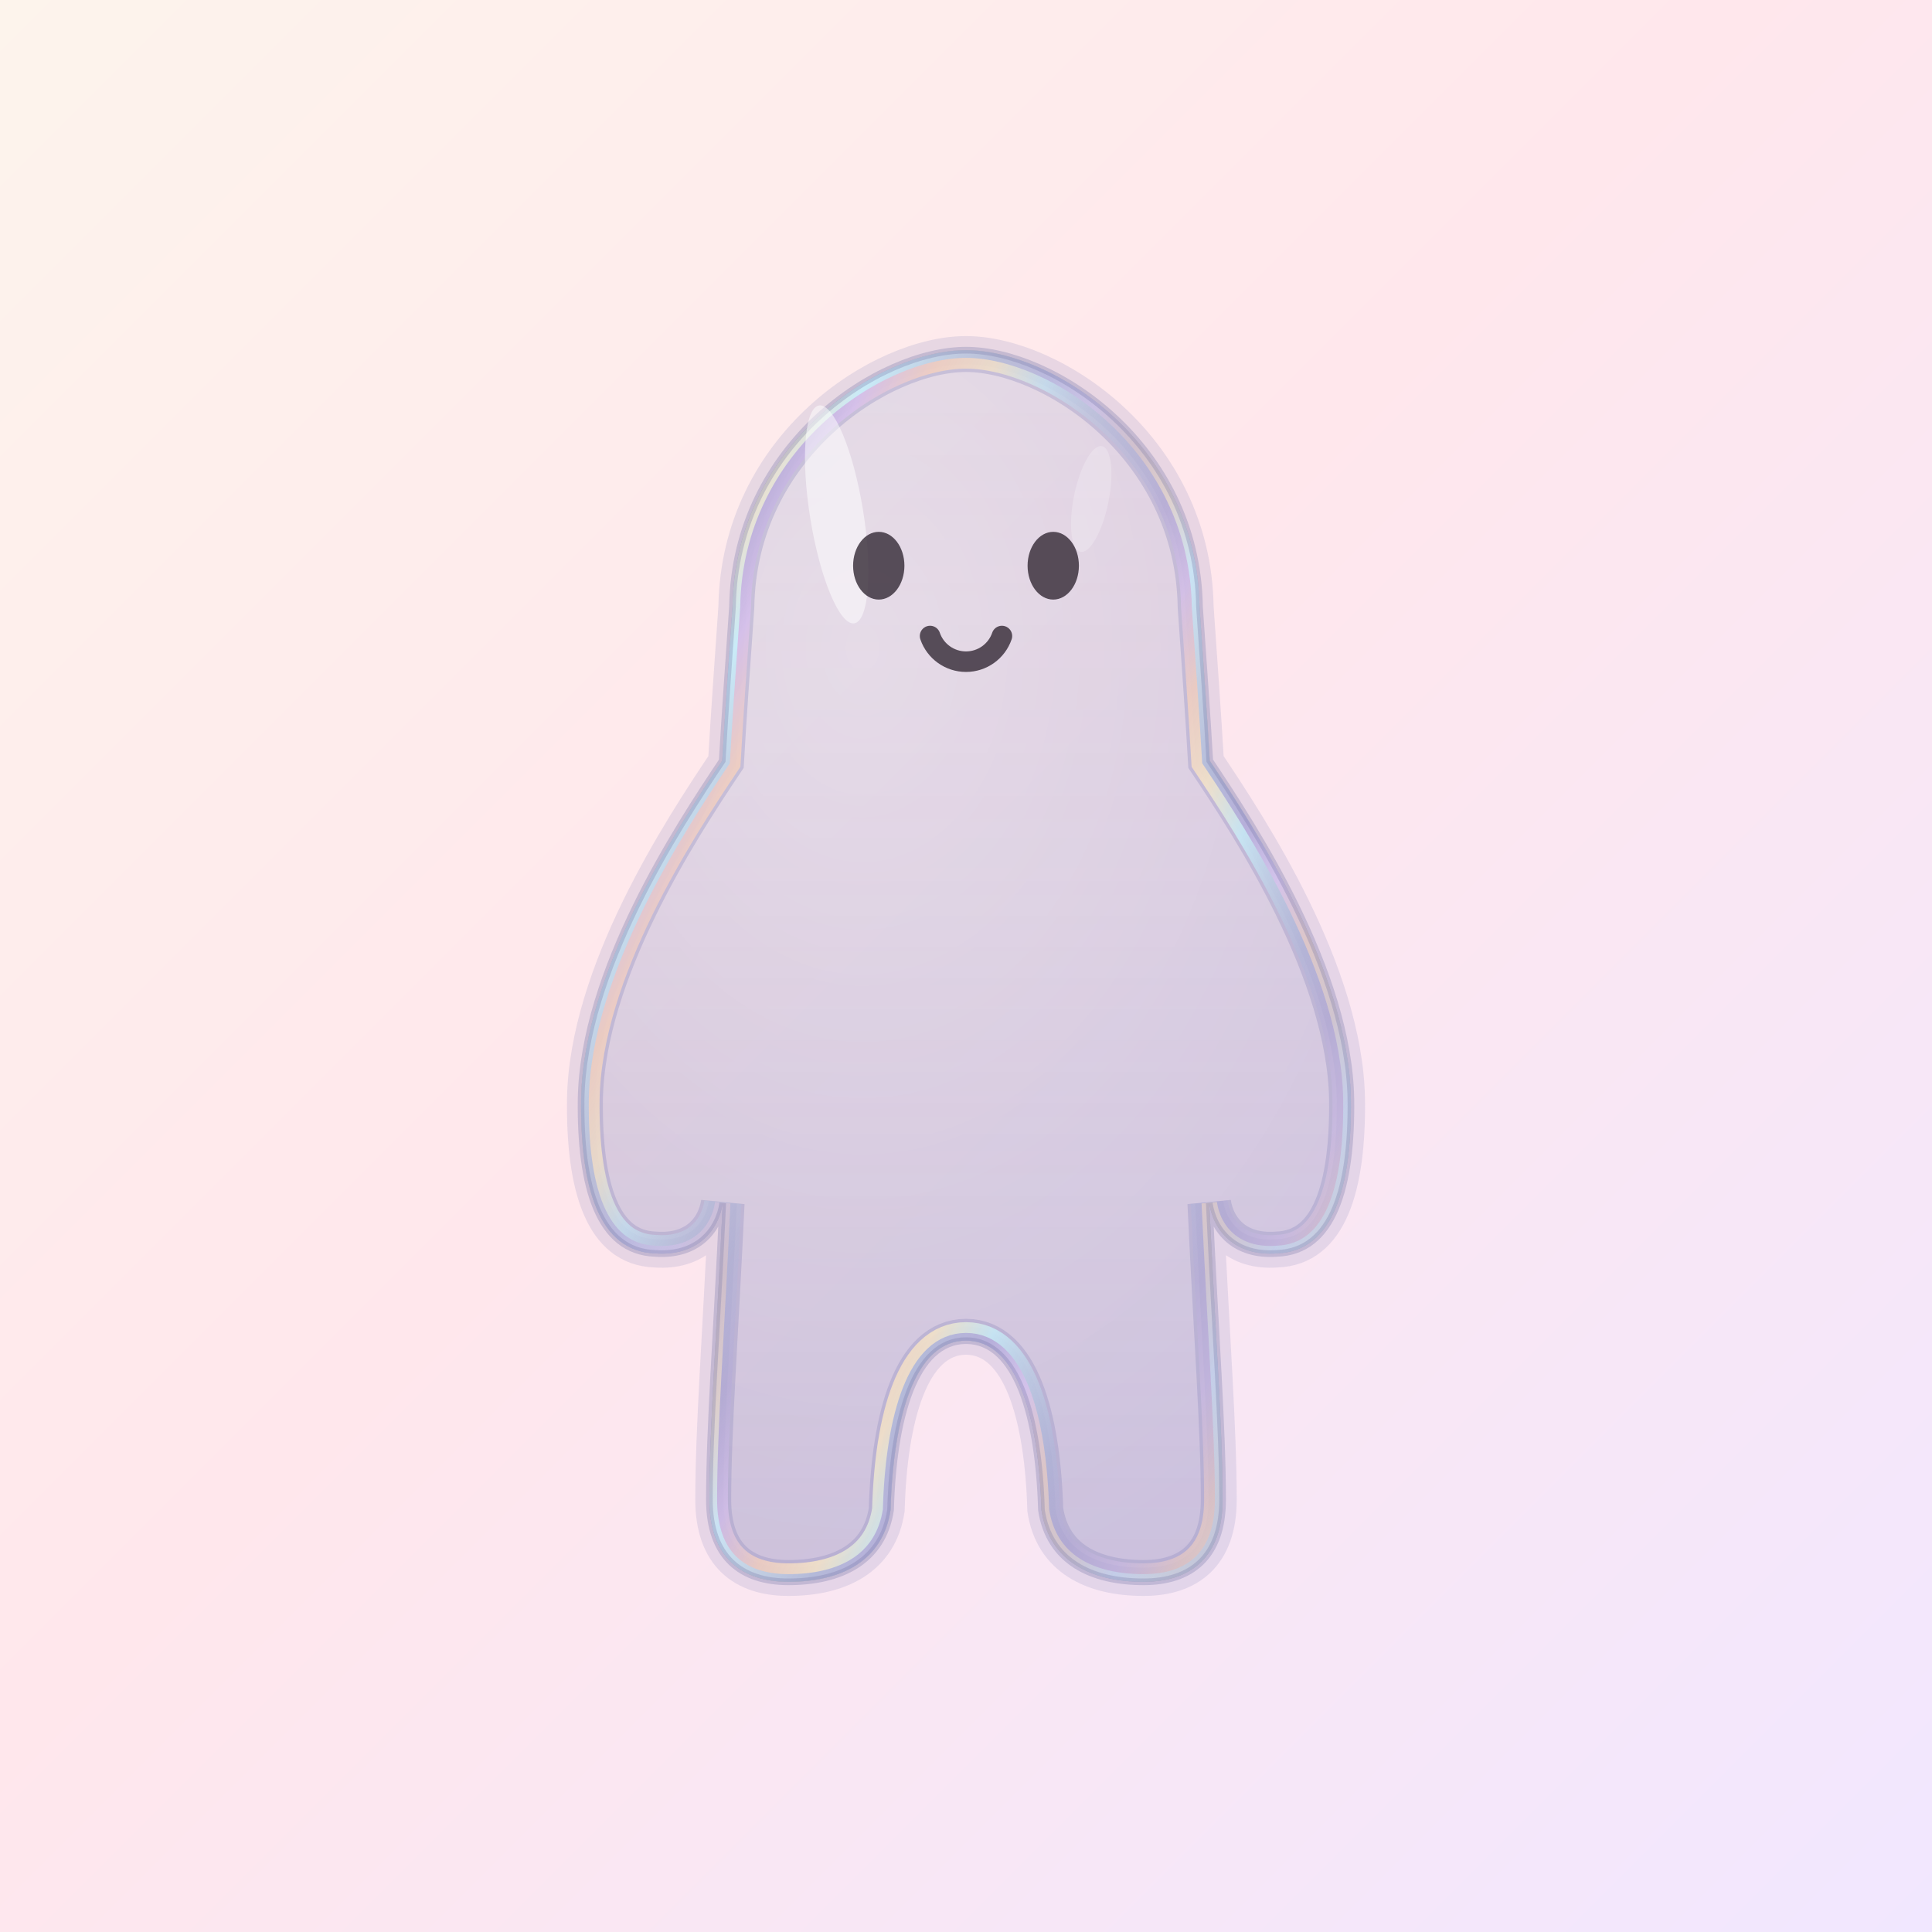
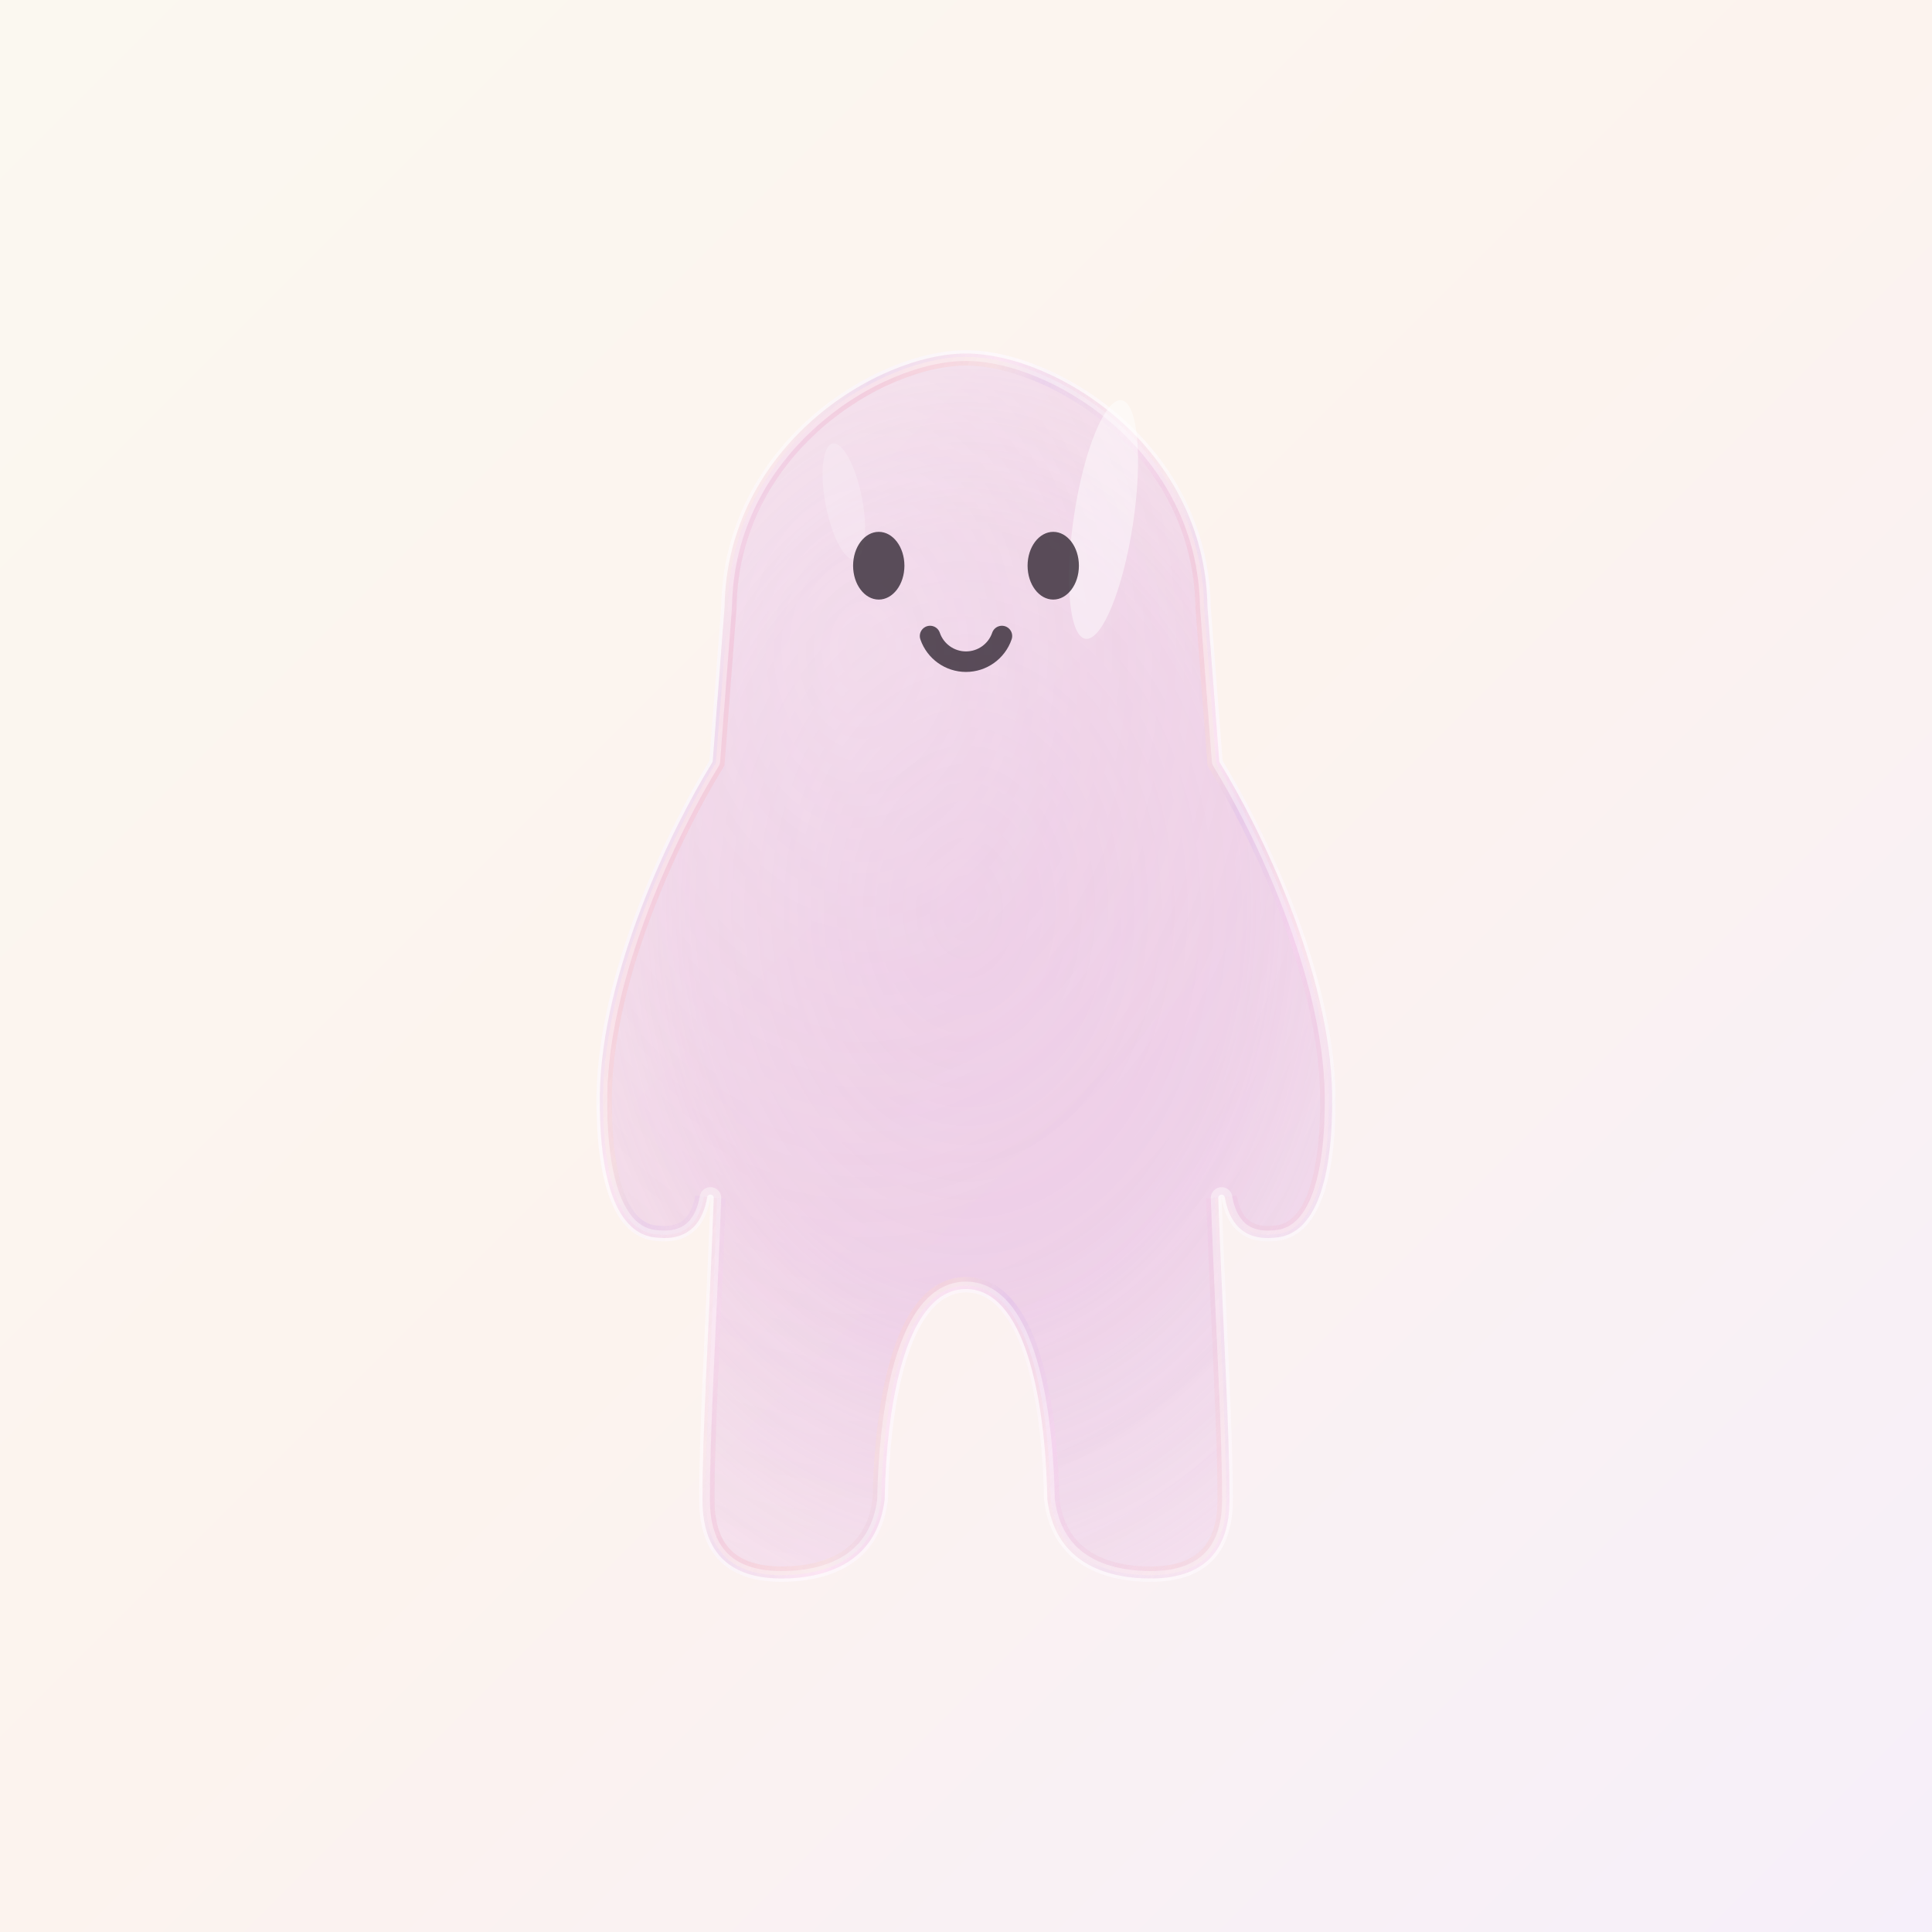
<svg xmlns="http://www.w3.org/2000/svg" viewBox="0 0 512 512" role="img" aria-label="aureen">
  <defs>
    <linearGradient id="bg" x1="0" y1="0" x2="1" y2="1">
-       <stop offset="0" stop-color="#FDF4EC" />
-       <stop offset="0.45" stop-color="#FFE7EC" />
-       <stop offset="1" stop-color="#F1E7FF" />
+       <stop offset="0" stop-color="#FBF8F0" />
+       <stop offset="0.5" stop-color="#FCF3EE" />
+       <stop offset="1" stop-color="#F6EFFA" />
    </linearGradient>
-     <linearGradient id="wash" x1="0" y1="0" x2="0" y2="1">
-       <stop offset="0" stop-color="#908FBF" stop-opacity="0.30" />
-       <stop offset="0.45" stop-color="#908FBF" stop-opacity="0.36" />
-       <stop offset="1" stop-color="#908FBF" stop-opacity="0.46" />
-     </linearGradient>
+     <radialGradient id="wash" cx="0.5" cy="0.46" r="0.62">
+       <stop offset="0" stop-color="#CD77CF" stop-opacity="0.46" />
+       <stop offset="0.42" stop-color="#CD77CF" stop-opacity="0.38" />
+       <stop offset="0.78" stop-color="#CD77CF" stop-opacity="0.19" />
+       <stop offset="1" stop-color="#CD77CF" stop-opacity="0.09" />
+     </radialGradient>
    <radialGradient id="bloom" cx="0.40" cy="0.28" r="0.72">
      <stop offset="0" stop-color="#ffffff" stop-opacity="0.32" />
      <stop offset="0.55" stop-color="#ffffff" stop-opacity="0.12" />
      <stop offset="1" stop-color="#ffffff" stop-opacity="0" />
    </radialGradient>
    <linearGradient id="iris" x1="0" y1="0.1" x2="1" y2="0.9">
-       <stop offset="0" stop-color="#C8EDF8" stop-opacity="0.298" />
-       <stop offset="0.048" stop-color="#BFD0E6" stop-opacity="0.492" />
-       <stop offset="0.095" stop-color="#B1B8DA" stop-opacity="0.661" />
-       <stop offset="0.143" stop-color="#B5AAD8" stop-opacity="0.784" />
-       <stop offset="0.19" stop-color="#D8C1ED" stop-opacity="0.845" />
-       <stop offset="0.238" stop-color="#F4D0BF" stop-opacity="0.836" />
-       <stop offset="0.286" stop-color="#F6E5C8" stop-opacity="0.759" />
-       <stop offset="0.333" stop-color="#C8EDF8" stop-opacity="0.622" />
-       <stop offset="0.381" stop-color="#BFD0E6" stop-opacity="0.444" />
-       <stop offset="0.429" stop-color="#B1B8DA" stop-opacity="0.347" />
-       <stop offset="0.476" stop-color="#B5AAD8" stop-opacity="0.537" />
-       <stop offset="0.524" stop-color="#D8C1ED" stop-opacity="0.697" />
-       <stop offset="0.571" stop-color="#F4D0BF" stop-opacity="0.806" />
-       <stop offset="0.619" stop-color="#F6E5C8" stop-opacity="0.849" />
-       <stop offset="0.667" stop-color="#C8EDF8" stop-opacity="0.823" />
-       <stop offset="0.714" stop-color="#BFD0E6" stop-opacity="0.729" />
-       <stop offset="0.762" stop-color="#B1B8DA" stop-opacity="0.581" />
-       <stop offset="0.81" stop-color="#B5AAD8" stop-opacity="0.396" />
-       <stop offset="0.857" stop-color="#D8C1ED" stop-opacity="0.396" />
-       <stop offset="0.905" stop-color="#F4D0BF" stop-opacity="0.581" />
-       <stop offset="0.952" stop-color="#F6E5C8" stop-opacity="0.729" />
-       <stop offset="1" stop-color="#C8EDF8" stop-opacity="0.823" />
+       <stop offset="0" stop-color="#D5B0EB" stop-opacity="0.298" />
+       <stop offset="0.048" stop-color="#E3BDE8" stop-opacity="0.492" />
+       <stop offset="0.095" stop-color="#FEC4F7" stop-opacity="0.661" />
+       <stop offset="0.143" stop-color="#ECABD6" stop-opacity="0.784" />
+       <stop offset="0.19" stop-color="#EEA8C3" stop-opacity="0.845" />
+       <stop offset="0.238" stop-color="#F9BEC6" stop-opacity="0.836" />
+       <stop offset="0.286" stop-color="#F8D9D0" stop-opacity="0.759" />
+       <stop offset="0.333" stop-color="#D5B0EB" stop-opacity="0.622" />
+       <stop offset="0.381" stop-color="#E3BDE8" stop-opacity="0.444" />
+       <stop offset="0.429" stop-color="#FEC4F7" stop-opacity="0.347" />
+       <stop offset="0.476" stop-color="#ECABD6" stop-opacity="0.537" />
+       <stop offset="0.524" stop-color="#EEA8C3" stop-opacity="0.697" />
+       <stop offset="0.571" stop-color="#F9BEC6" stop-opacity="0.806" />
+       <stop offset="0.619" stop-color="#F8D9D0" stop-opacity="0.849" />
+       <stop offset="0.667" stop-color="#D5B0EB" stop-opacity="0.823" />
+       <stop offset="0.714" stop-color="#E3BDE8" stop-opacity="0.729" />
+       <stop offset="0.762" stop-color="#FEC4F7" stop-opacity="0.581" />
+       <stop offset="0.81" stop-color="#ECABD6" stop-opacity="0.396" />
+       <stop offset="0.857" stop-color="#EEA8C3" stop-opacity="0.396" />
+       <stop offset="0.905" stop-color="#F9BEC6" stop-opacity="0.581" />
+       <stop offset="0.952" stop-color="#F8D9D0" stop-opacity="0.729" />
+       <stop offset="1" stop-color="#D5B0EB" stop-opacity="0.823" />
    </linearGradient>
    <linearGradient id="iris2" x1="0" y1="0.1" x2="1" y2="0.9">
-       <stop offset="0" stop-color="#B5AAD8" stop-opacity="0.348" />
-       <stop offset="0.048" stop-color="#D8C1ED" stop-opacity="0.564" />
-       <stop offset="0.095" stop-color="#F4D0BF" stop-opacity="0.75" />
-       <stop offset="0.143" stop-color="#F6E5C8" stop-opacity="0.883" />
-       <stop offset="0.19" stop-color="#C8EDF8" stop-opacity="0.946" />
-       <stop offset="0.238" stop-color="#BFD0E6" stop-opacity="0.931" />
-       <stop offset="0.286" stop-color="#B1B8DA" stop-opacity="0.839" />
-       <stop offset="0.333" stop-color="#B5AAD8" stop-opacity="0.683" />
-       <stop offset="0.381" stop-color="#D8C1ED" stop-opacity="0.482" />
-       <stop offset="0.429" stop-color="#F4D0BF" stop-opacity="0.403" />
-       <stop offset="0.476" stop-color="#F6E5C8" stop-opacity="0.614" />
-       <stop offset="0.524" stop-color="#C8EDF8" stop-opacity="0.789" />
-       <stop offset="0.571" stop-color="#BFD0E6" stop-opacity="0.906" />
-       <stop offset="0.619" stop-color="#B1B8DA" stop-opacity="0.95" />
-       <stop offset="0.667" stop-color="#B5AAD8" stop-opacity="0.915" />
-       <stop offset="0.714" stop-color="#D8C1ED" stop-opacity="0.805" />
-       <stop offset="0.762" stop-color="#F4D0BF" stop-opacity="0.636" />
-       <stop offset="0.81" stop-color="#F6E5C8" stop-opacity="0.427" />
-       <stop offset="0.857" stop-color="#C8EDF8" stop-opacity="0.458" />
-       <stop offset="0.905" stop-color="#BFD0E6" stop-opacity="0.662" />
-       <stop offset="0.952" stop-color="#B1B8DA" stop-opacity="0.825" />
-       <stop offset="1" stop-color="#B5AAD8" stop-opacity="0.924" />
+       <stop offset="0" stop-color="#ECABD6" stop-opacity="0.348" />
+       <stop offset="0.048" stop-color="#EEA8C3" stop-opacity="0.564" />
+       <stop offset="0.095" stop-color="#F9BEC6" stop-opacity="0.75" />
+       <stop offset="0.143" stop-color="#F8D9D0" stop-opacity="0.883" />
+       <stop offset="0.19" stop-color="#D5B0EB" stop-opacity="0.946" />
+       <stop offset="0.238" stop-color="#E3BDE8" stop-opacity="0.931" />
+       <stop offset="0.286" stop-color="#FEC4F7" stop-opacity="0.839" />
+       <stop offset="0.333" stop-color="#ECABD6" stop-opacity="0.683" />
+       <stop offset="0.381" stop-color="#EEA8C3" stop-opacity="0.482" />
+       <stop offset="0.429" stop-color="#F9BEC6" stop-opacity="0.403" />
+       <stop offset="0.476" stop-color="#F8D9D0" stop-opacity="0.614" />
+       <stop offset="0.524" stop-color="#D5B0EB" stop-opacity="0.789" />
+       <stop offset="0.571" stop-color="#E3BDE8" stop-opacity="0.906" />
+       <stop offset="0.619" stop-color="#FEC4F7" stop-opacity="0.95" />
+       <stop offset="0.667" stop-color="#ECABD6" stop-opacity="0.915" />
+       <stop offset="0.714" stop-color="#EEA8C3" stop-opacity="0.805" />
+       <stop offset="0.762" stop-color="#F9BEC6" stop-opacity="0.636" />
+       <stop offset="0.81" stop-color="#F8D9D0" stop-opacity="0.427" />
+       <stop offset="0.857" stop-color="#D5B0EB" stop-opacity="0.458" />
+       <stop offset="0.905" stop-color="#E3BDE8" stop-opacity="0.662" />
+       <stop offset="0.952" stop-color="#FEC4F7" stop-opacity="0.825" />
+       <stop offset="1" stop-color="#ECABD6" stop-opacity="0.924" />
    </linearGradient>
    <clipPath id="body">
-       <path d="M0,-1.2 C0.168,-1.2 0.45,-1.018 0.455,-0.7 C0.462,-0.598 0.47,-0.488 0.475,-0.4 C0.562,-0.27 0.746,0.01 0.75,0.26 C0.752,0.43 0.716,0.556 0.606,0.56 C0.524,0.566 0.482,0.516 0.474,0.462 C0.486,0.72 0.5,0.9 0.5,1.04 C0.5,1.152 0.438,1.2 0.346,1.2 C0.244,1.2 0.162,1.16 0.147,1.06 C0.142,0.88 0.1,0.73 0,0.73 C-0.1,0.73 -0.142,0.88 -0.147,1.06 C-0.162,1.16 -0.244,1.2 -0.346,1.2 C-0.438,1.2 -0.5,1.152 -0.5,1.04 C-0.5,0.9 -0.486,0.72 -0.474,0.462 C-0.482,0.516 -0.524,0.566 -0.606,0.56 C-0.716,0.556 -0.752,0.43 -0.75,0.26 C-0.746,0.01 -0.562,-0.27 -0.475,-0.4 C-0.47,-0.488 -0.462,-0.598 -0.455,-0.7 C-0.45,-1.018 -0.168,-1.2 0,-1.2 Z" />
+       <path d="M0,-1.2 C0.176,-1.2 0.472,-1.018 0.477,-0.7 C0.485,-0.598 0.493,-0.488 0.5,-0.4 C0.58,-0.27 0.716,0.01 0.72,0.25 C0.722,0.41 0.69,0.532 0.6,0.536 C0.534,0.542 0.506,0.5 0.498,0.452 C0.508,0.72 0.52,0.9 0.52,1.04 C0.52,1.154 0.456,1.2 0.36,1.2 C0.254,1.2 0.166,1.156 0.152,1.04 C0.148,0.83 0.104,0.636 0,0.636 C-0.104,0.636 -0.148,0.83 -0.152,1.04 C-0.166,1.156 -0.254,1.2 -0.36,1.2 C-0.456,1.2 -0.52,1.154 -0.52,1.04 C-0.52,0.9 -0.508,0.72 -0.498,0.452 C-0.506,0.5 -0.534,0.542 -0.6,0.536 C-0.69,0.532 -0.722,0.41 -0.72,0.25 C-0.716,0.01 -0.58,-0.27 -0.5,-0.4 C-0.493,-0.488 -0.485,-0.598 -0.477,-0.7 C-0.472,-1.018 -0.176,-1.2 0,-1.2 Z" />
    </clipPath>
  </defs>
  <rect width="512" height="512" rx="0" fill="url(#bg)" />
  <g transform="translate(256 256) scale(136)">
-     <path d="M0,-1.2 C0.168,-1.2 0.45,-1.018 0.455,-0.7 C0.462,-0.598 0.47,-0.488 0.475,-0.4 C0.562,-0.27 0.746,0.01 0.75,0.26 C0.752,0.43 0.716,0.556 0.606,0.56 C0.524,0.566 0.482,0.516 0.474,0.462 C0.486,0.72 0.5,0.9 0.5,1.04 C0.5,1.152 0.438,1.2 0.346,1.2 C0.244,1.2 0.162,1.16 0.147,1.06 C0.142,0.88 0.1,0.73 0,0.73 C-0.1,0.73 -0.142,0.88 -0.147,1.06 C-0.162,1.16 -0.244,1.2 -0.346,1.2 C-0.438,1.2 -0.5,1.152 -0.5,1.04 C-0.5,0.9 -0.486,0.72 -0.474,0.462 C-0.482,0.516 -0.524,0.566 -0.606,0.56 C-0.716,0.556 -0.752,0.43 -0.75,0.26 C-0.746,0.01 -0.562,-0.27 -0.475,-0.4 C-0.47,-0.488 -0.462,-0.598 -0.455,-0.7 C-0.45,-1.018 -0.168,-1.2 0,-1.2 Z" fill="none" stroke="#908FBF" stroke-opacity="0.20" stroke-width="0.055" />
-     <g clip-path="url(#body)">
+     <g clip-path="url(#body)" opacity="0.82">
      <rect x="-1" y="-1.4" width="2" height="2.8" fill="url(#wash)" />
      <rect x="-1" y="-1.4" width="2" height="2.8" fill="url(#bloom)" />
-       <path d="M0,-1.2 C0.168,-1.2 0.45,-1.018 0.455,-0.7 C0.462,-0.598 0.47,-0.488 0.475,-0.4 C0.562,-0.27 0.746,0.01 0.75,0.26 C0.752,0.43 0.716,0.556 0.606,0.56 C0.524,0.566 0.482,0.516 0.474,0.462 C0.486,0.72 0.5,0.9 0.5,1.04 C0.5,1.152 0.438,1.2 0.346,1.2 C0.244,1.2 0.162,1.16 0.147,1.06 C0.142,0.88 0.1,0.73 0,0.73 C-0.1,0.73 -0.142,0.88 -0.147,1.06 C-0.162,1.16 -0.244,1.2 -0.346,1.2 C-0.438,1.2 -0.5,1.152 -0.5,1.04 C-0.5,0.9 -0.486,0.72 -0.474,0.462 C-0.482,0.516 -0.524,0.566 -0.606,0.56 C-0.716,0.556 -0.752,0.43 -0.75,0.26 C-0.746,0.01 -0.562,-0.27 -0.475,-0.4 C-0.47,-0.488 -0.462,-0.598 -0.455,-0.7 C-0.45,-1.018 -0.168,-1.2 0,-1.2 Z" fill="none" stroke="#908FBF" stroke-opacity="0.34" stroke-width="0.085" />
-       <path d="M0,-1.2 C0.168,-1.2 0.45,-1.018 0.455,-0.7 C0.462,-0.598 0.47,-0.488 0.475,-0.4 C0.562,-0.27 0.746,0.01 0.75,0.26 C0.752,0.43 0.716,0.556 0.606,0.56 C0.524,0.566 0.482,0.516 0.474,0.462 C0.486,0.72 0.5,0.9 0.5,1.04 C0.5,1.152 0.438,1.2 0.346,1.2 C0.244,1.2 0.162,1.16 0.147,1.06 C0.142,0.88 0.1,0.73 0,0.73 C-0.1,0.73 -0.142,0.88 -0.147,1.06 C-0.162,1.16 -0.244,1.2 -0.346,1.2 C-0.438,1.2 -0.5,1.152 -0.5,1.04 C-0.5,0.9 -0.486,0.72 -0.474,0.462 C-0.482,0.516 -0.524,0.566 -0.606,0.56 C-0.716,0.556 -0.752,0.43 -0.75,0.26 C-0.746,0.01 -0.562,-0.27 -0.475,-0.4 C-0.47,-0.488 -0.462,-0.598 -0.455,-0.7 C-0.45,-1.018 -0.168,-1.2 0,-1.2 Z" fill="none" stroke="url(#iris)" stroke-width="0.072" />
-       <path d="M0,-1.2 C0.168,-1.2 0.45,-1.018 0.455,-0.7 C0.462,-0.598 0.47,-0.488 0.475,-0.4 C0.562,-0.27 0.746,0.01 0.75,0.26 C0.752,0.43 0.716,0.556 0.606,0.56 C0.524,0.566 0.482,0.516 0.474,0.462 C0.486,0.72 0.5,0.9 0.5,1.04 C0.5,1.152 0.438,1.2 0.346,1.2 C0.244,1.2 0.162,1.16 0.147,1.06 C0.142,0.88 0.1,0.73 0,0.73 C-0.1,0.73 -0.142,0.88 -0.147,1.06 C-0.162,1.16 -0.244,1.2 -0.346,1.2 C-0.438,1.2 -0.5,1.152 -0.5,1.04 C-0.5,0.9 -0.486,0.72 -0.474,0.462 C-0.482,0.516 -0.524,0.566 -0.606,0.56 C-0.716,0.556 -0.752,0.43 -0.75,0.26 C-0.746,0.01 -0.562,-0.27 -0.475,-0.4 C-0.47,-0.488 -0.462,-0.598 -0.455,-0.7 C-0.45,-1.018 -0.168,-1.2 0,-1.2 Z" fill="none" stroke="url(#iris2)" stroke-width="0.030" />
+       <path d="M0,-1.2 C0.176,-1.2 0.472,-1.018 0.477,-0.7 C0.485,-0.598 0.493,-0.488 0.5,-0.4 C0.58,-0.27 0.716,0.01 0.72,0.25 C0.722,0.41 0.69,0.532 0.6,0.536 C0.534,0.542 0.506,0.5 0.498,0.452 C0.508,0.72 0.52,0.9 0.52,1.04 C0.52,1.154 0.456,1.2 0.36,1.2 C0.254,1.2 0.166,1.156 0.152,1.04 C0.148,0.83 0.104,0.636 0,0.636 C-0.104,0.636 -0.148,0.83 -0.152,1.04 C-0.166,1.156 -0.254,1.2 -0.36,1.2 C-0.456,1.2 -0.52,1.154 -0.52,1.04 C-0.52,0.9 -0.508,0.72 -0.498,0.452 C-0.506,0.5 -0.534,0.542 -0.6,0.536 C-0.69,0.532 -0.722,0.41 -0.72,0.25 C-0.716,0.01 -0.58,-0.27 -0.5,-0.4 C-0.493,-0.488 -0.485,-0.598 -0.477,-0.7 C-0.472,-1.018 -0.176,-1.2 0,-1.2 Z" fill="none" stroke="url(#iris)" stroke-width="0.060" opacity="0.5" />
+       <path d="M0,-1.2 C0.176,-1.2 0.472,-1.018 0.477,-0.7 C0.485,-0.598 0.493,-0.488 0.5,-0.4 C0.58,-0.27 0.716,0.01 0.72,0.25 C0.722,0.41 0.69,0.532 0.6,0.536 C0.534,0.542 0.506,0.5 0.498,0.452 C0.508,0.72 0.52,0.9 0.52,1.04 C0.52,1.154 0.456,1.2 0.36,1.2 C0.254,1.2 0.166,1.156 0.152,1.04 C0.148,0.83 0.104,0.636 0,0.636 C-0.104,0.636 -0.148,0.83 -0.152,1.04 C-0.166,1.156 -0.254,1.2 -0.36,1.2 C-0.456,1.2 -0.52,1.154 -0.52,1.04 C-0.52,0.9 -0.508,0.72 -0.498,0.452 C-0.506,0.5 -0.534,0.542 -0.6,0.536 C-0.69,0.532 -0.722,0.41 -0.72,0.25 C-0.716,0.01 -0.58,-0.27 -0.5,-0.4 C-0.493,-0.488 -0.485,-0.598 -0.477,-0.7 C-0.472,-1.018 -0.176,-1.2 0,-1.2 Z" fill="none" stroke="url(#iris2)" stroke-width="0.026" opacity="0.6" />
+       <path d="M0,-1.2 C0.176,-1.2 0.472,-1.018 0.477,-0.7 C0.485,-0.598 0.493,-0.488 0.5,-0.4 C0.58,-0.27 0.716,0.01 0.72,0.25 C0.722,0.41 0.69,0.532 0.6,0.536 C0.534,0.542 0.506,0.5 0.498,0.452 C0.508,0.72 0.52,0.9 0.52,1.04 C0.52,1.154 0.456,1.2 0.36,1.2 C0.254,1.2 0.166,1.156 0.152,1.04 C0.148,0.83 0.104,0.636 0,0.636 C-0.104,0.636 -0.148,0.83 -0.152,1.04 C-0.166,1.156 -0.254,1.2 -0.36,1.2 C-0.456,1.2 -0.52,1.154 -0.52,1.04 C-0.52,0.9 -0.508,0.72 -0.498,0.452 C-0.506,0.5 -0.534,0.542 -0.6,0.536 C-0.69,0.532 -0.722,0.41 -0.72,0.25 C-0.716,0.01 -0.58,-0.27 -0.5,-0.4 C-0.493,-0.488 -0.485,-0.598 -0.477,-0.7 C-0.472,-1.018 -0.176,-1.2 0,-1.2 Z" fill="none" stroke="#ffffff" stroke-opacity="0.42" stroke-width="0.042" stroke-linejoin="round" />
+       <path d="M0,-1.2 C0.176,-1.2 0.472,-1.018 0.477,-0.7 C0.485,-0.598 0.493,-0.488 0.5,-0.4 C0.58,-0.27 0.716,0.01 0.72,0.25 C0.722,0.41 0.69,0.532 0.6,0.536 C0.534,0.542 0.506,0.5 0.498,0.452 C0.508,0.72 0.52,0.9 0.52,1.04 C0.52,1.154 0.456,1.2 0.36,1.2 C0.254,1.2 0.166,1.156 0.152,1.04 C0.148,0.83 0.104,0.636 0,0.636 C-0.104,0.636 -0.148,0.83 -0.152,1.04 C-0.166,1.156 -0.254,1.2 -0.36,1.2 C-0.456,1.2 -0.52,1.154 -0.52,1.04 C-0.52,0.9 -0.508,0.72 -0.498,0.452 C-0.506,0.5 -0.534,0.542 -0.6,0.536 C-0.69,0.532 -0.722,0.41 -0.72,0.25 C-0.716,0.01 -0.58,-0.27 -0.5,-0.4 C-0.493,-0.488 -0.485,-0.598 -0.477,-0.7 C-0.472,-1.018 -0.176,-1.2 0,-1.2 Z" fill="none" stroke="#ffffff" stroke-opacity="0.75" stroke-width="0.013" stroke-linejoin="round" />
    </g>
-     <path d="M0,-1.2 C0.168,-1.2 0.45,-1.018 0.455,-0.7 C0.462,-0.598 0.47,-0.488 0.475,-0.4 C0.562,-0.27 0.746,0.01 0.75,0.26 C0.752,0.43 0.716,0.556 0.606,0.56 C0.524,0.566 0.482,0.516 0.474,0.462 C0.486,0.72 0.5,0.9 0.5,1.04 C0.5,1.152 0.438,1.2 0.346,1.2 C0.244,1.2 0.162,1.16 0.147,1.06 C0.142,0.88 0.1,0.73 0,0.73 C-0.1,0.73 -0.142,0.88 -0.147,1.06 C-0.162,1.16 -0.244,1.2 -0.346,1.2 C-0.438,1.2 -0.5,1.152 -0.5,1.04 C-0.5,0.9 -0.486,0.72 -0.474,0.462 C-0.482,0.516 -0.524,0.566 -0.606,0.56 C-0.716,0.556 -0.752,0.43 -0.75,0.26 C-0.746,0.01 -0.562,-0.27 -0.475,-0.4 C-0.47,-0.488 -0.462,-0.598 -0.455,-0.7 C-0.45,-1.018 -0.168,-1.2 0,-1.2 Z" fill="none" stroke="rgba(124,123,171,0.32)" stroke-width="0.013" />
-     <ellipse cx="-0.252" cy="-0.880" rx="0.052" ry="0.215" transform="rotate(-9.2 -0.252 -0.880)" fill="#ffffff" opacity="0.5" />
-     <ellipse cx="0.244" cy="-0.910" rx="0.034" ry="0.105" transform="rotate(11.5 0.244 -0.910)" fill="#ffffff" opacity="0.22" />
+     <ellipse cx="0.268" cy="-0.870" rx="0.058" ry="0.235" transform="rotate(8.6 0.268 -0.870)" fill="#ffffff" opacity="0.46" />
+     <ellipse cx="-0.238" cy="-0.905" rx="0.036" ry="0.115" transform="rotate(-10.9 -0.238 -0.905)" fill="#ffffff" opacity="0.20" />
    <g fill="#2E2430" fill-opacity="0.78">
      <ellipse cx="-0.170" cy="-0.780" rx="0.050" ry="0.066" />
      <ellipse cx="0.170" cy="-0.780" rx="0.050" ry="0.066" />
    </g>
    <path d="M-0.070,-0.643 a0.074,0.074 0 0 0 0.140,0" fill="none" stroke="#2E2430" stroke-opacity="0.78" stroke-width="0.040" stroke-linecap="round" />
  </g>
</svg>
